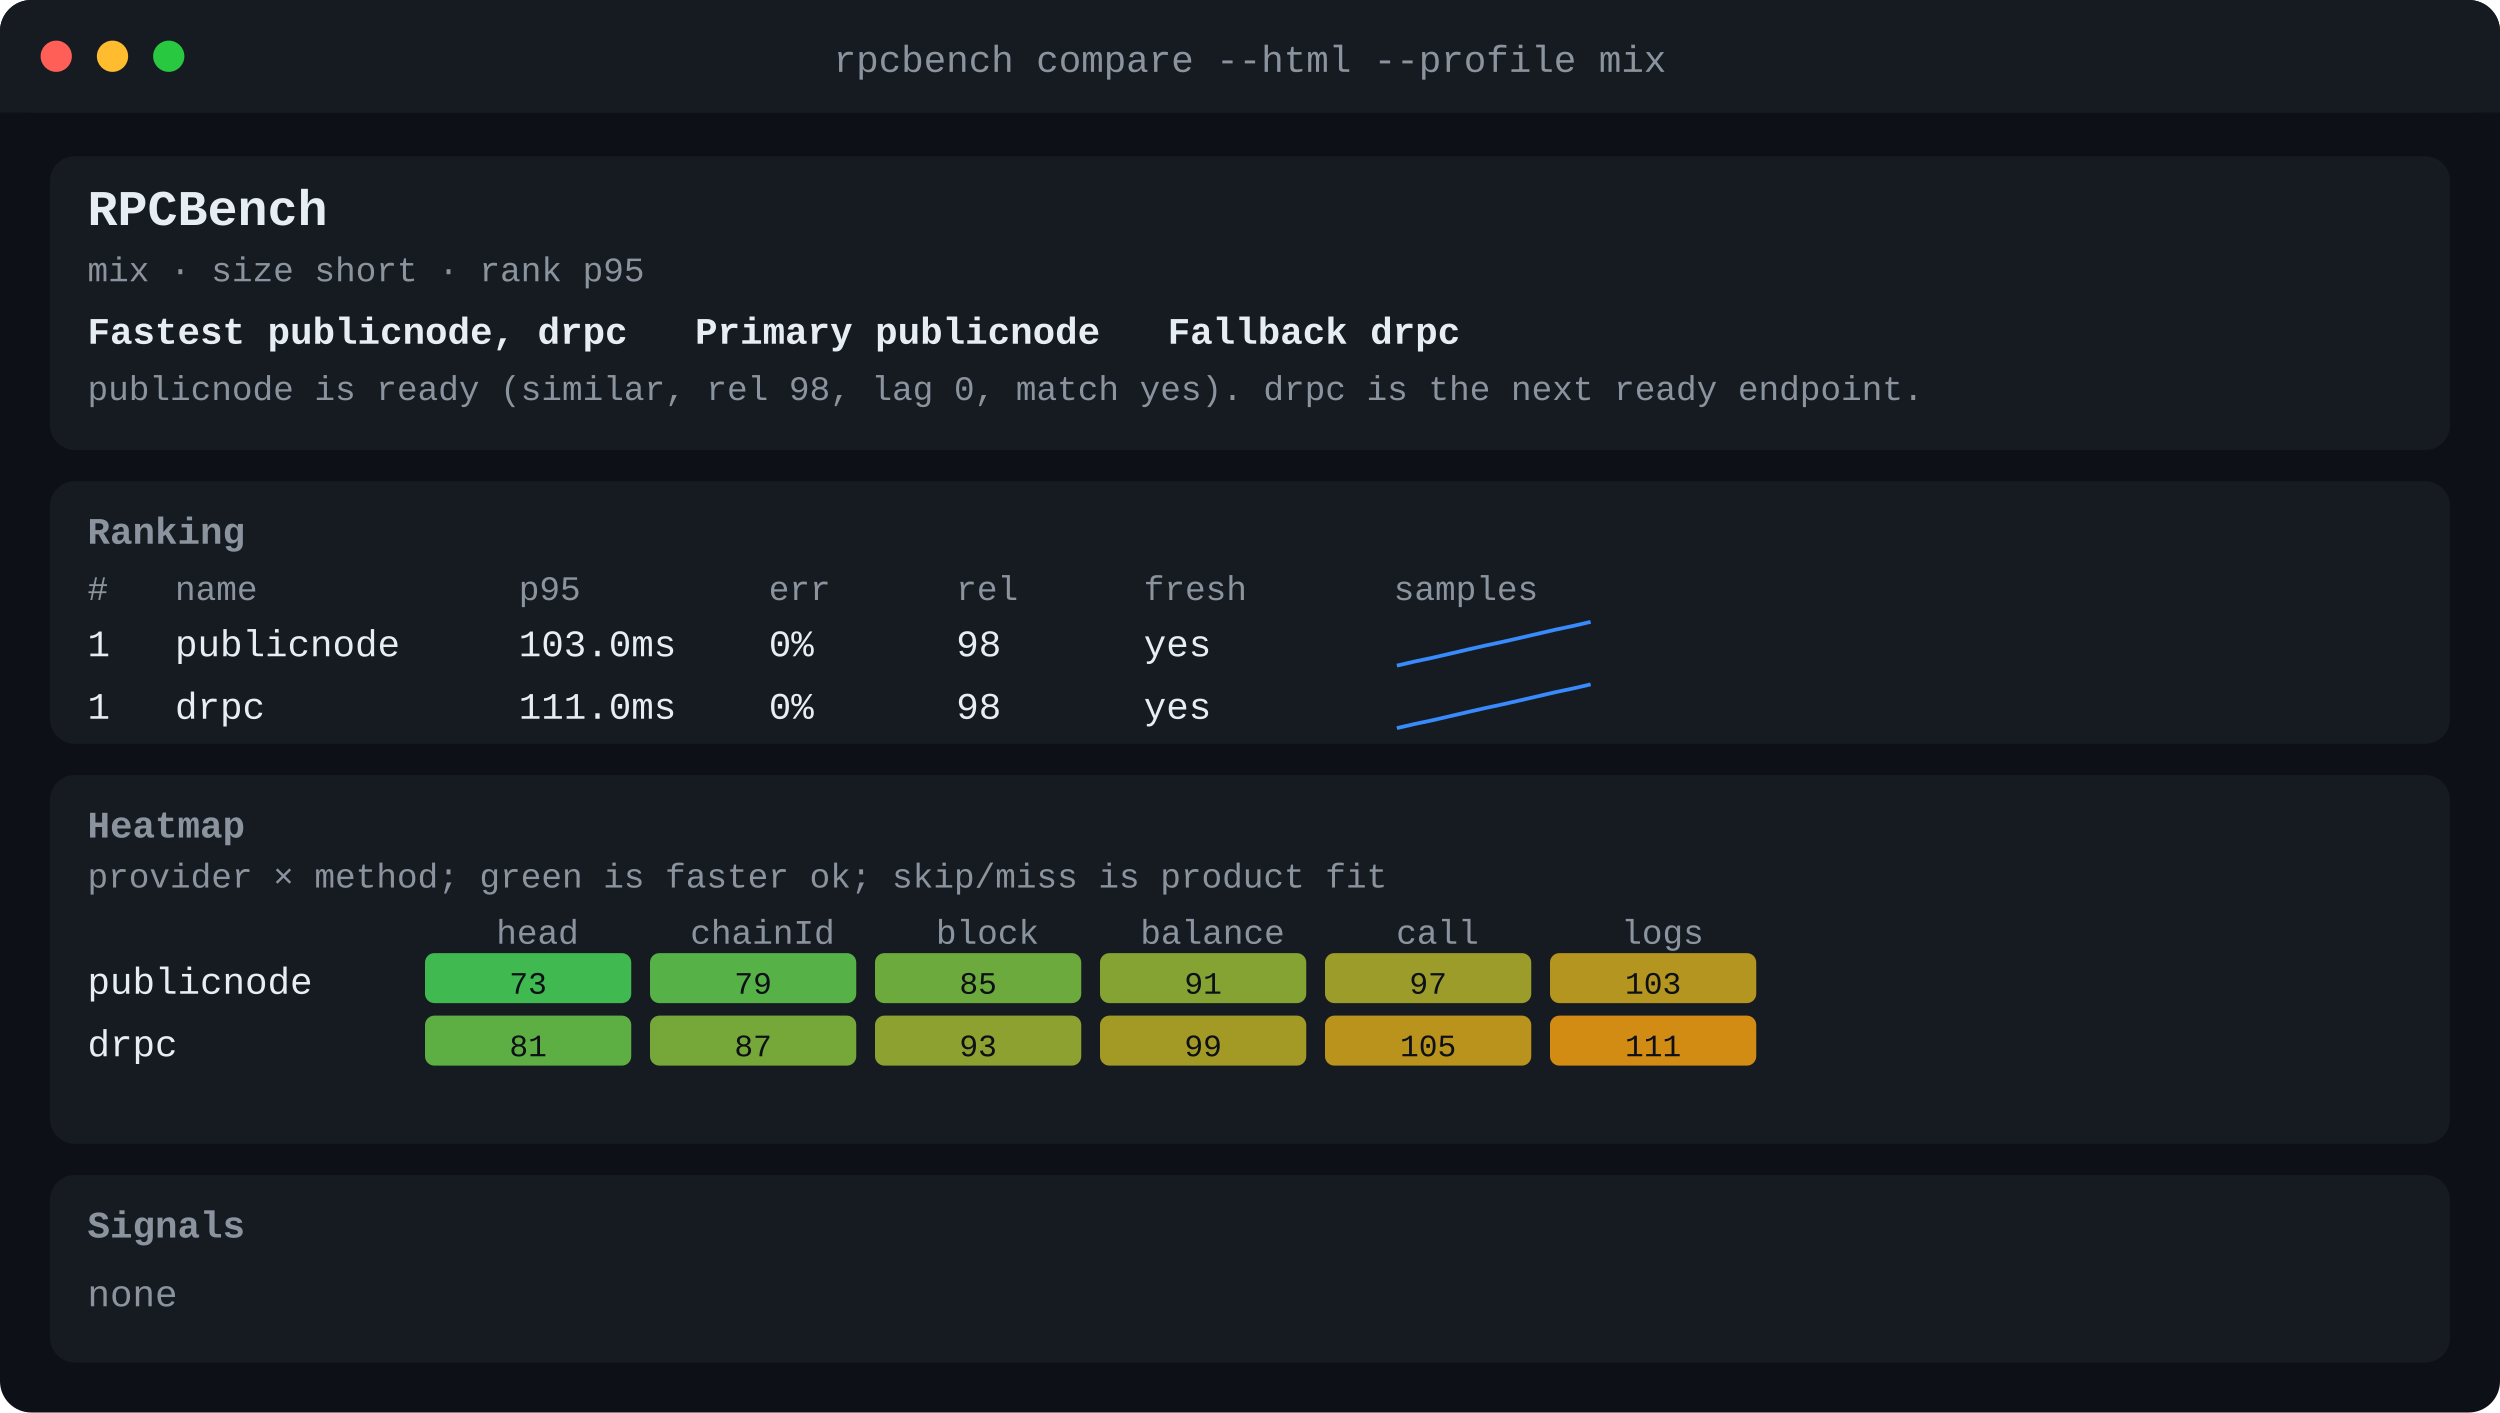
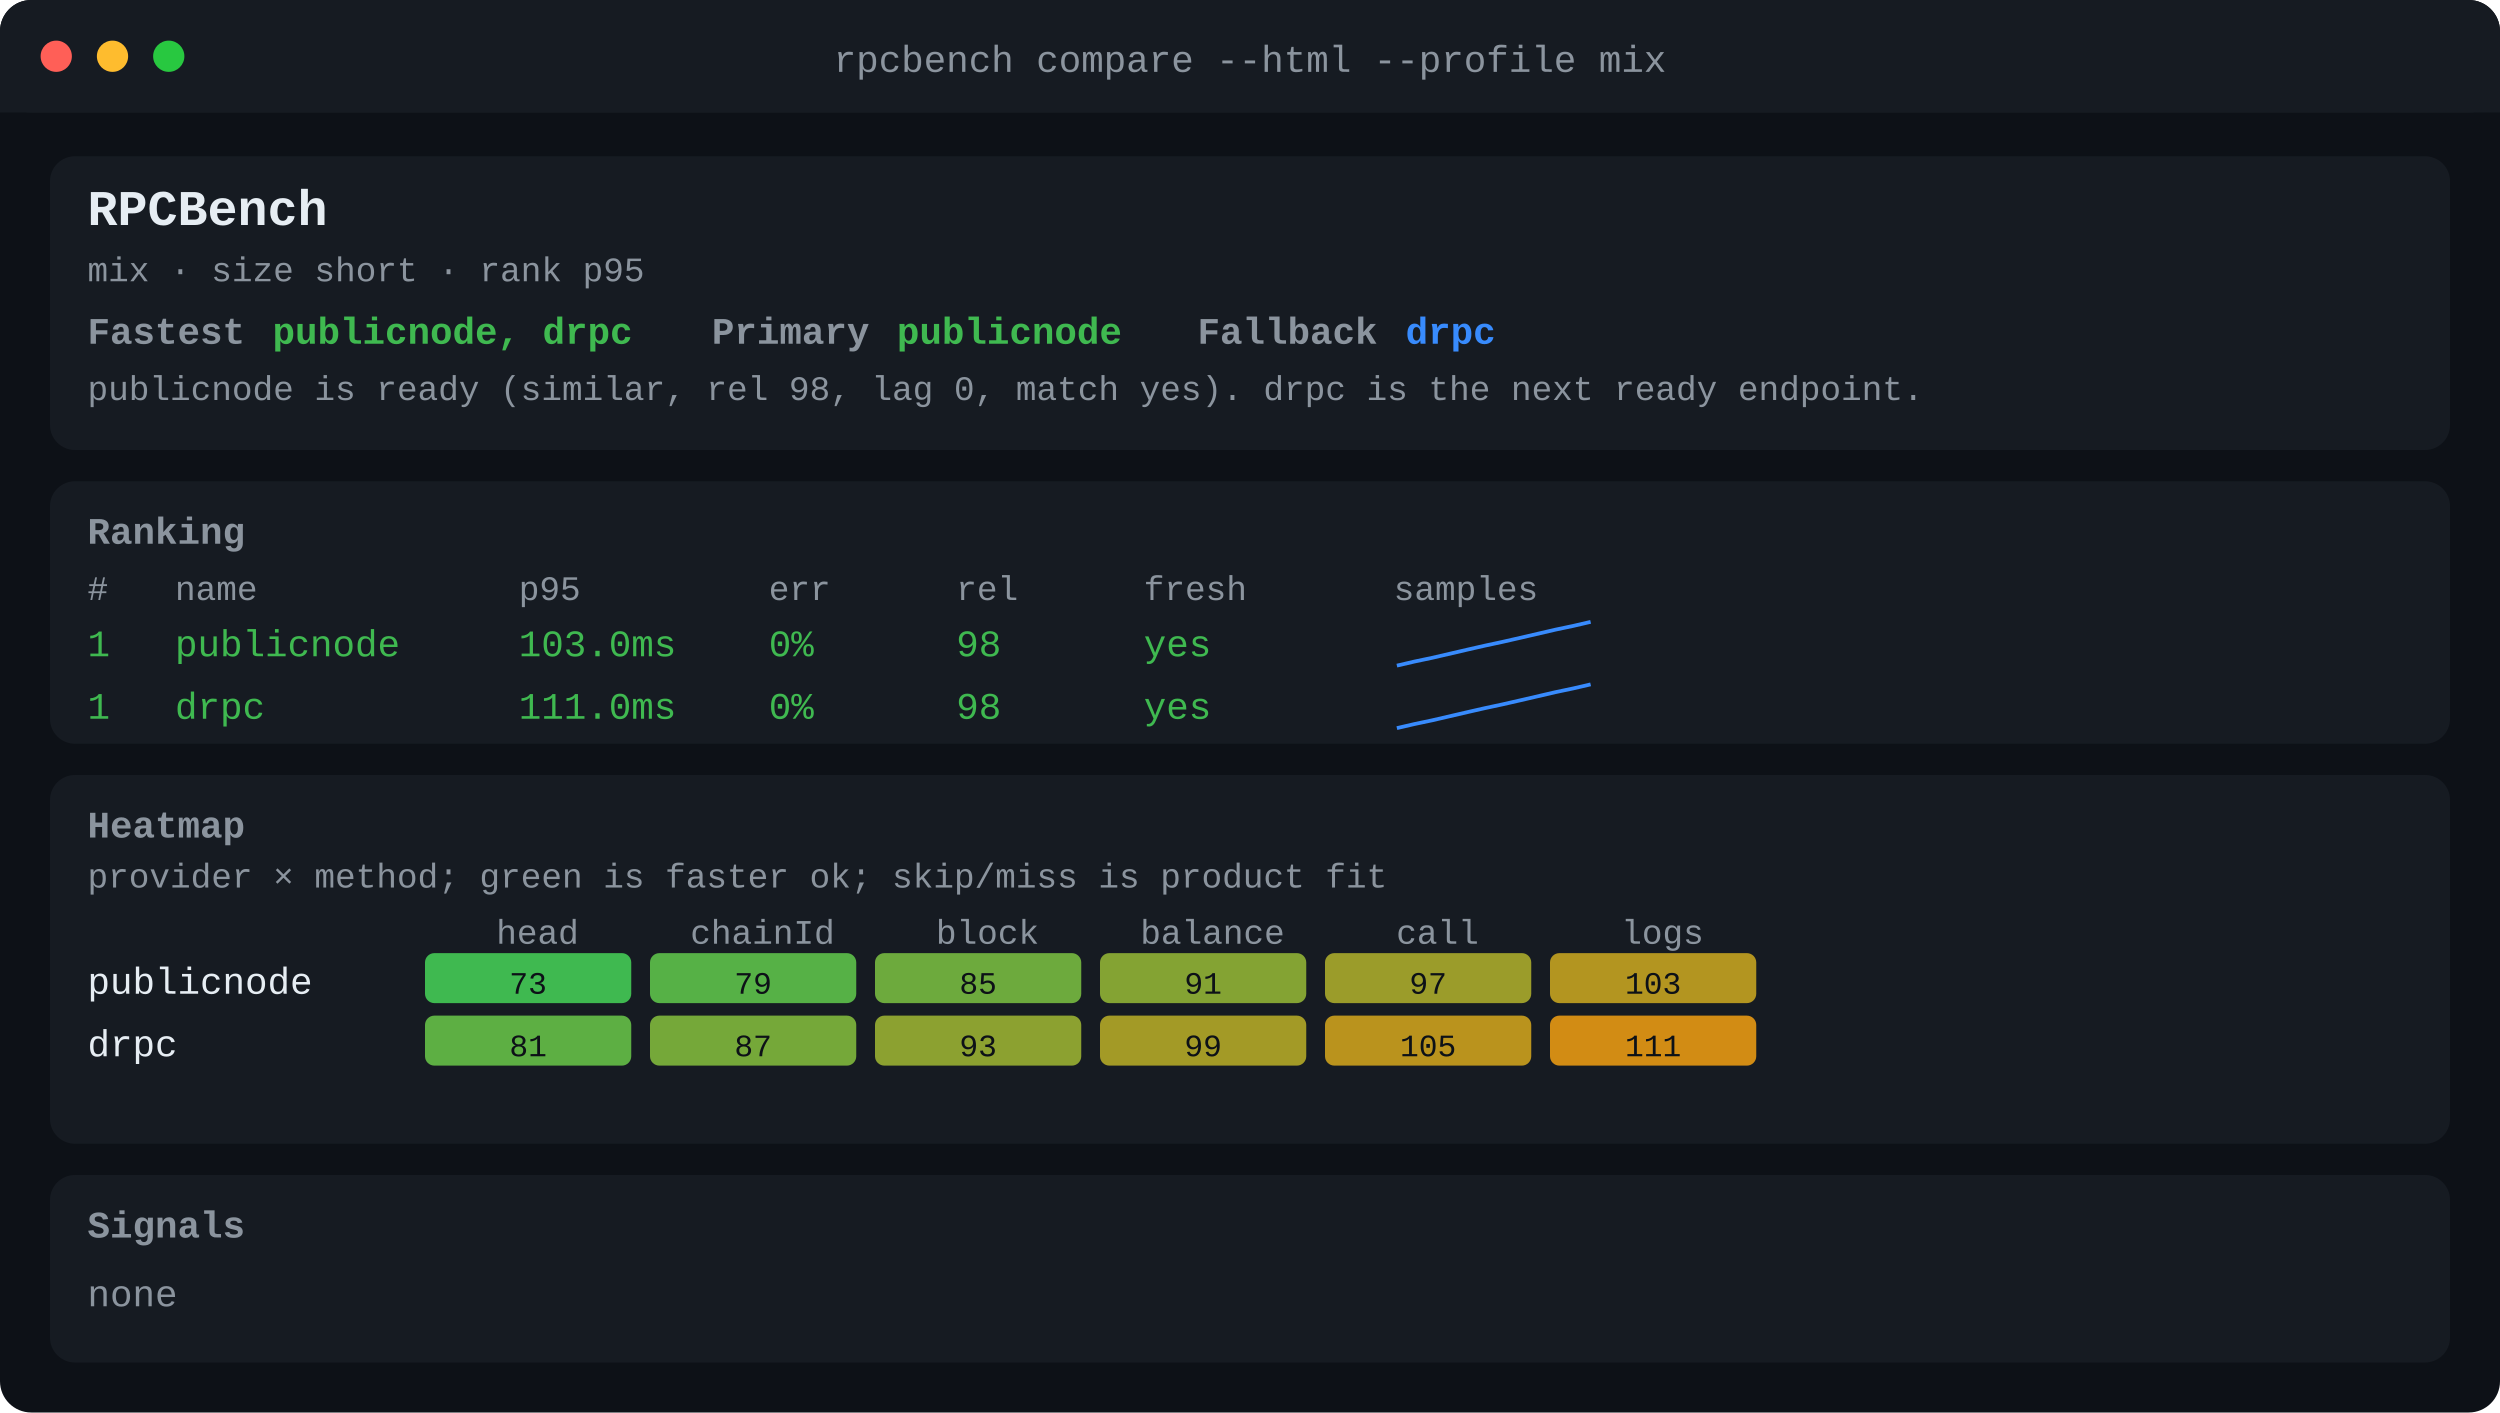
<svg xmlns="http://www.w3.org/2000/svg" width="800" height="452" viewBox="0 0 800 452" role="img" aria-label="rpcbench compare --html --profile mix">
  <rect width="800" height="452" rx="10" fill="#0d1117" />
  <rect width="800" height="36" rx="10" fill="#161b22" />
  <rect y="26" width="800" height="10" fill="#161b22" />
  <circle cx="18" cy="18" r="5" fill="#ff5f57" />
  <circle cx="36" cy="18" r="5" fill="#febc2e" />
  <circle cx="54" cy="18" r="5" fill="#28c840" />
  <text x="400.0" y="23" text-anchor="middle" fill="#8b949e" font-family="ui-monospace, SFMono-Regular, Menlo, Consolas, Liberation Mono, monospace" font-size="12">rpcbench compare --html --profile mix</text>
  <rect x="16" y="50" width="768" height="94" rx="8" fill="#161b22" />
  <text x="28.0" y="72.0" fill="#e6edf3" font-family="ui-monospace, SFMono-Regular, Menlo, Consolas, Liberation Mono, monospace" font-size="16" font-weight="700" xml:space="preserve">RPCBench</text>
  <text x="28.0" y="90.0" fill="#8b949e" font-family="ui-monospace, SFMono-Regular, Menlo, Consolas, Liberation Mono, monospace" font-size="11" xml:space="preserve">mix · size short · rank p95</text>
-   <text x="28.0" y="110.0" fill="#e6edf3" font-family="ui-monospace, SFMono-Regular, Menlo, Consolas, Liberation Mono, monospace" font-size="12" font-weight="700" xml:space="preserve">Fastest publicnode, drpc   Primary publicnode   Fallback drpc</text>
+   <text x="28.0" y="110.0" fill="#8b949e" font-family="ui-monospace, SFMono-Regular, Menlo, Consolas, Liberation Mono, monospace" font-size="12" font-weight="700" xml:space="preserve">Fastest </text>
+   <text x="87.2" y="110.0" fill="#3fb950" font-family="ui-monospace, SFMono-Regular, Menlo, Consolas, Liberation Mono, monospace" font-size="12" font-weight="700" xml:space="preserve">publicnode, drpc</text>
+   <text x="227.8" y="110.0" fill="#8b949e" font-family="ui-monospace, SFMono-Regular, Menlo, Consolas, Liberation Mono, monospace" font-size="12" font-weight="700" xml:space="preserve">Primary </text>
+   <text x="287.0" y="110.0" fill="#3fb950" font-family="ui-monospace, SFMono-Regular, Menlo, Consolas, Liberation Mono, monospace" font-size="12" font-weight="700" xml:space="preserve">publicnode</text>
+   <text x="383.2" y="110.0" fill="#8b949e" font-family="ui-monospace, SFMono-Regular, Menlo, Consolas, Liberation Mono, monospace" font-size="12" font-weight="700" xml:space="preserve">Fallback </text>
+   <text x="449.8" y="110.0" fill="#388bfd" font-family="ui-monospace, SFMono-Regular, Menlo, Consolas, Liberation Mono, monospace" font-size="12" font-weight="700" xml:space="preserve">drpc</text>
  <text x="28.0" y="128.0" fill="#8b949e" font-family="ui-monospace, SFMono-Regular, Menlo, Consolas, Liberation Mono, monospace" font-size="11" xml:space="preserve">publicnode is ready (similar, rel 98, lag 0, match yes). drpc is the next ready endpoint.</text>
  <rect x="16" y="154" width="768" height="84" rx="8" fill="#161b22" />
  <text x="28.0" y="174.0" fill="#8b949e" font-family="ui-monospace, SFMono-Regular, Menlo, Consolas, Liberation Mono, monospace" font-size="12" font-weight="600" xml:space="preserve">Ranking</text>
  <text x="28.0" y="192.0" fill="#8b949e" font-family="ui-monospace, SFMono-Regular, Menlo, Consolas, Liberation Mono, monospace" font-size="11" xml:space="preserve">#</text>
  <text x="56.0" y="192.0" fill="#8b949e" font-family="ui-monospace, SFMono-Regular, Menlo, Consolas, Liberation Mono, monospace" font-size="11" xml:space="preserve">name</text>
  <text x="166.0" y="192.0" fill="#8b949e" font-family="ui-monospace, SFMono-Regular, Menlo, Consolas, Liberation Mono, monospace" font-size="11" xml:space="preserve">p95</text>
  <text x="246.0" y="192.0" fill="#8b949e" font-family="ui-monospace, SFMono-Regular, Menlo, Consolas, Liberation Mono, monospace" font-size="11" xml:space="preserve">err</text>
  <text x="306.0" y="192.0" fill="#8b949e" font-family="ui-monospace, SFMono-Regular, Menlo, Consolas, Liberation Mono, monospace" font-size="11" xml:space="preserve">rel</text>
  <text x="366.0" y="192.0" fill="#8b949e" font-family="ui-monospace, SFMono-Regular, Menlo, Consolas, Liberation Mono, monospace" font-size="11" xml:space="preserve">fresh</text>
  <text x="446.0" y="192.0" fill="#8b949e" font-family="ui-monospace, SFMono-Regular, Menlo, Consolas, Liberation Mono, monospace" font-size="11" xml:space="preserve">samples</text>
-   <text x="28.0" y="210.0" fill="#e6edf3" font-family="ui-monospace, SFMono-Regular, Menlo, Consolas, Liberation Mono, monospace" font-size="12" xml:space="preserve">1</text>
-   <text x="56.0" y="210.0" fill="#e6edf3" font-family="ui-monospace, SFMono-Regular, Menlo, Consolas, Liberation Mono, monospace" font-size="12" xml:space="preserve">publicnode</text>
-   <text x="166.0" y="210.0" fill="#e6edf3" font-family="ui-monospace, SFMono-Regular, Menlo, Consolas, Liberation Mono, monospace" font-size="12" xml:space="preserve">103.0ms</text>
-   <text x="246.0" y="210.0" fill="#e6edf3" font-family="ui-monospace, SFMono-Regular, Menlo, Consolas, Liberation Mono, monospace" font-size="12" xml:space="preserve">0%</text>
-   <text x="306.0" y="210.0" fill="#e6edf3" font-family="ui-monospace, SFMono-Regular, Menlo, Consolas, Liberation Mono, monospace" font-size="12" xml:space="preserve">98</text>
-   <text x="366.0" y="210.0" fill="#e6edf3" font-family="ui-monospace, SFMono-Regular, Menlo, Consolas, Liberation Mono, monospace" font-size="12" xml:space="preserve">yes</text>
+   <text x="28.0" y="210.0" fill="#3fb950" font-family="ui-monospace, SFMono-Regular, Menlo, Consolas, Liberation Mono, monospace" font-size="12" xml:space="preserve">1</text>
+   <text x="56.0" y="210.0" fill="#3fb950" font-family="ui-monospace, SFMono-Regular, Menlo, Consolas, Liberation Mono, monospace" font-size="12" xml:space="preserve">publicnode</text>
+   <text x="166.0" y="210.0" fill="#3fb950" font-family="ui-monospace, SFMono-Regular, Menlo, Consolas, Liberation Mono, monospace" font-size="12" xml:space="preserve">103.0ms</text>
+   <text x="246.0" y="210.0" fill="#3fb950" font-family="ui-monospace, SFMono-Regular, Menlo, Consolas, Liberation Mono, monospace" font-size="12" xml:space="preserve">0%</text>
+   <text x="306.0" y="210.0" fill="#3fb950" font-family="ui-monospace, SFMono-Regular, Menlo, Consolas, Liberation Mono, monospace" font-size="12" xml:space="preserve">98</text>
+   <text x="366.0" y="210.0" fill="#3fb950" font-family="ui-monospace, SFMono-Regular, Menlo, Consolas, Liberation Mono, monospace" font-size="12" xml:space="preserve">yes</text>
  <polyline fill="none" stroke="#388bfd" stroke-width="1.2" points="447.0,213.0 452.6,211.7 458.3,210.5 463.9,209.2 469.5,207.9 475.2,206.6 480.8,205.4 486.5,204.1 492.1,202.8 497.7,201.5 503.4,200.3 509.0,199.0" />
-   <text x="28.0" y="230.0" fill="#e6edf3" font-family="ui-monospace, SFMono-Regular, Menlo, Consolas, Liberation Mono, monospace" font-size="12" xml:space="preserve">1</text>
-   <text x="56.0" y="230.0" fill="#e6edf3" font-family="ui-monospace, SFMono-Regular, Menlo, Consolas, Liberation Mono, monospace" font-size="12" xml:space="preserve">drpc</text>
-   <text x="166.0" y="230.0" fill="#e6edf3" font-family="ui-monospace, SFMono-Regular, Menlo, Consolas, Liberation Mono, monospace" font-size="12" xml:space="preserve">111.0ms</text>
-   <text x="246.0" y="230.0" fill="#e6edf3" font-family="ui-monospace, SFMono-Regular, Menlo, Consolas, Liberation Mono, monospace" font-size="12" xml:space="preserve">0%</text>
-   <text x="306.0" y="230.0" fill="#e6edf3" font-family="ui-monospace, SFMono-Regular, Menlo, Consolas, Liberation Mono, monospace" font-size="12" xml:space="preserve">98</text>
-   <text x="366.0" y="230.0" fill="#e6edf3" font-family="ui-monospace, SFMono-Regular, Menlo, Consolas, Liberation Mono, monospace" font-size="12" xml:space="preserve">yes</text>
+   <text x="28.0" y="230.0" fill="#3fb950" font-family="ui-monospace, SFMono-Regular, Menlo, Consolas, Liberation Mono, monospace" font-size="12" xml:space="preserve">1</text>
+   <text x="56.0" y="230.0" fill="#3fb950" font-family="ui-monospace, SFMono-Regular, Menlo, Consolas, Liberation Mono, monospace" font-size="12" xml:space="preserve">drpc</text>
+   <text x="166.0" y="230.0" fill="#3fb950" font-family="ui-monospace, SFMono-Regular, Menlo, Consolas, Liberation Mono, monospace" font-size="12" xml:space="preserve">111.0ms</text>
+   <text x="246.0" y="230.0" fill="#3fb950" font-family="ui-monospace, SFMono-Regular, Menlo, Consolas, Liberation Mono, monospace" font-size="12" xml:space="preserve">0%</text>
+   <text x="306.0" y="230.0" fill="#3fb950" font-family="ui-monospace, SFMono-Regular, Menlo, Consolas, Liberation Mono, monospace" font-size="12" xml:space="preserve">98</text>
+   <text x="366.0" y="230.0" fill="#3fb950" font-family="ui-monospace, SFMono-Regular, Menlo, Consolas, Liberation Mono, monospace" font-size="12" xml:space="preserve">yes</text>
  <polyline fill="none" stroke="#388bfd" stroke-width="1.2" points="447.0,233.0 452.6,231.7 458.3,230.5 463.9,229.2 469.5,227.9 475.2,226.6 480.8,225.4 486.5,224.1 492.1,222.8 497.7,221.5 503.4,220.3 509.0,219.0" />
  <rect x="16" y="248" width="768" height="118" rx="8" fill="#161b22" />
  <text x="28.0" y="268.0" fill="#8b949e" font-family="ui-monospace, SFMono-Regular, Menlo, Consolas, Liberation Mono, monospace" font-size="12" font-weight="600" xml:space="preserve">Heatmap</text>
  <text x="28.0" y="284.0" fill="#8b949e" font-family="ui-monospace, SFMono-Regular, Menlo, Consolas, Liberation Mono, monospace" font-size="11" xml:space="preserve">provider × method; green is faster ok; skip/miss is product fit</text>
  <text x="172.0" y="302.0" fill="#8b949e" font-family="ui-monospace, SFMono-Regular, Menlo, Consolas, Liberation Mono, monospace" font-size="11" text-anchor="middle" xml:space="preserve">head</text>
  <text x="244.0" y="302.0" fill="#8b949e" font-family="ui-monospace, SFMono-Regular, Menlo, Consolas, Liberation Mono, monospace" font-size="11" text-anchor="middle" xml:space="preserve">chainId</text>
  <text x="316.0" y="302.0" fill="#8b949e" font-family="ui-monospace, SFMono-Regular, Menlo, Consolas, Liberation Mono, monospace" font-size="11" text-anchor="middle" xml:space="preserve">block</text>
  <text x="388.0" y="302.0" fill="#8b949e" font-family="ui-monospace, SFMono-Regular, Menlo, Consolas, Liberation Mono, monospace" font-size="11" text-anchor="middle" xml:space="preserve">balance</text>
  <text x="460.0" y="302.0" fill="#8b949e" font-family="ui-monospace, SFMono-Regular, Menlo, Consolas, Liberation Mono, monospace" font-size="11" text-anchor="middle" xml:space="preserve">call</text>
  <text x="532.0" y="302.0" fill="#8b949e" font-family="ui-monospace, SFMono-Regular, Menlo, Consolas, Liberation Mono, monospace" font-size="11" text-anchor="middle" xml:space="preserve">logs</text>
  <text x="28.0" y="318.0" fill="#e6edf3" font-family="ui-monospace, SFMono-Regular, Menlo, Consolas, Liberation Mono, monospace" font-size="12" xml:space="preserve">publicnode</text>
  <rect x="136.0" y="305.0" width="66.0" height="16" rx="3" fill="#3fb950" />
  <text x="169.0" y="318.0" fill="#0d1117" font-family="ui-monospace, SFMono-Regular, Menlo, Consolas, Liberation Mono, monospace" font-size="10" text-anchor="middle" xml:space="preserve">73</text>
  <rect x="208.0" y="305.0" width="66.0" height="16" rx="3" fill="#56b146" />
  <text x="241.0" y="318.0" fill="#0d1117" font-family="ui-monospace, SFMono-Regular, Menlo, Consolas, Liberation Mono, monospace" font-size="10" text-anchor="middle" xml:space="preserve">79</text>
  <rect x="280.0" y="305.0" width="66.0" height="16" rx="3" fill="#6daa3d" />
  <text x="313.0" y="318.0" fill="#0d1117" font-family="ui-monospace, SFMono-Regular, Menlo, Consolas, Liberation Mono, monospace" font-size="10" text-anchor="middle" xml:space="preserve">85</text>
  <rect x="352.0" y="305.0" width="66.0" height="16" rx="3" fill="#84a333" />
  <text x="385.0" y="318.0" fill="#0d1117" font-family="ui-monospace, SFMono-Regular, Menlo, Consolas, Liberation Mono, monospace" font-size="10" text-anchor="middle" xml:space="preserve">91</text>
  <rect x="424.0" y="305.0" width="66.0" height="16" rx="3" fill="#9b9c2a" />
  <text x="457.0" y="318.0" fill="#0d1117" font-family="ui-monospace, SFMono-Regular, Menlo, Consolas, Liberation Mono, monospace" font-size="10" text-anchor="middle" xml:space="preserve">97</text>
  <rect x="496.0" y="305.0" width="66.0" height="16" rx="3" fill="#b39520" />
  <text x="529.0" y="318.0" fill="#0d1117" font-family="ui-monospace, SFMono-Regular, Menlo, Consolas, Liberation Mono, monospace" font-size="10" text-anchor="middle" xml:space="preserve">103</text>
  <text x="28.0" y="338.0" fill="#e6edf3" font-family="ui-monospace, SFMono-Regular, Menlo, Consolas, Liberation Mono, monospace" font-size="12" xml:space="preserve">drpc</text>
  <rect x="136.0" y="325.0" width="66.0" height="16" rx="3" fill="#5daf43" />
  <text x="169.0" y="338.0" fill="#0d1117" font-family="ui-monospace, SFMono-Regular, Menlo, Consolas, Liberation Mono, monospace" font-size="10" text-anchor="middle" xml:space="preserve">81</text>
  <rect x="208.0" y="325.0" width="66.0" height="16" rx="3" fill="#75a839" />
  <text x="241.0" y="338.0" fill="#0d1117" font-family="ui-monospace, SFMono-Regular, Menlo, Consolas, Liberation Mono, monospace" font-size="10" text-anchor="middle" xml:space="preserve">87</text>
  <rect x="280.0" y="325.0" width="66.0" height="16" rx="3" fill="#8ca130" />
  <text x="313.0" y="338.0" fill="#0d1117" font-family="ui-monospace, SFMono-Regular, Menlo, Consolas, Liberation Mono, monospace" font-size="10" text-anchor="middle" xml:space="preserve">93</text>
  <rect x="352.0" y="325.0" width="66.0" height="16" rx="3" fill="#a39a26" />
  <text x="385.0" y="338.0" fill="#0d1117" font-family="ui-monospace, SFMono-Regular, Menlo, Consolas, Liberation Mono, monospace" font-size="10" text-anchor="middle" xml:space="preserve">99</text>
  <rect x="424.0" y="325.0" width="66.0" height="16" rx="3" fill="#ba931d" />
  <text x="457.0" y="338.0" fill="#0d1117" font-family="ui-monospace, SFMono-Regular, Menlo, Consolas, Liberation Mono, monospace" font-size="10" text-anchor="middle" xml:space="preserve">105</text>
  <rect x="496.0" y="325.0" width="66.0" height="16" rx="3" fill="#d28c14" />
  <text x="529.0" y="338.0" fill="#0d1117" font-family="ui-monospace, SFMono-Regular, Menlo, Consolas, Liberation Mono, monospace" font-size="10" text-anchor="middle" xml:space="preserve">111</text>
  <rect x="16" y="376" width="768" height="60" rx="8" fill="#161b22" />
  <text x="28.0" y="396.0" fill="#8b949e" font-family="ui-monospace, SFMono-Regular, Menlo, Consolas, Liberation Mono, monospace" font-size="12" font-weight="600" xml:space="preserve">Signals</text>
  <text x="28.0" y="418.0" fill="#8b949e" font-family="ui-monospace, SFMono-Regular, Menlo, Consolas, Liberation Mono, monospace" font-size="12" xml:space="preserve">none</text>
</svg>
